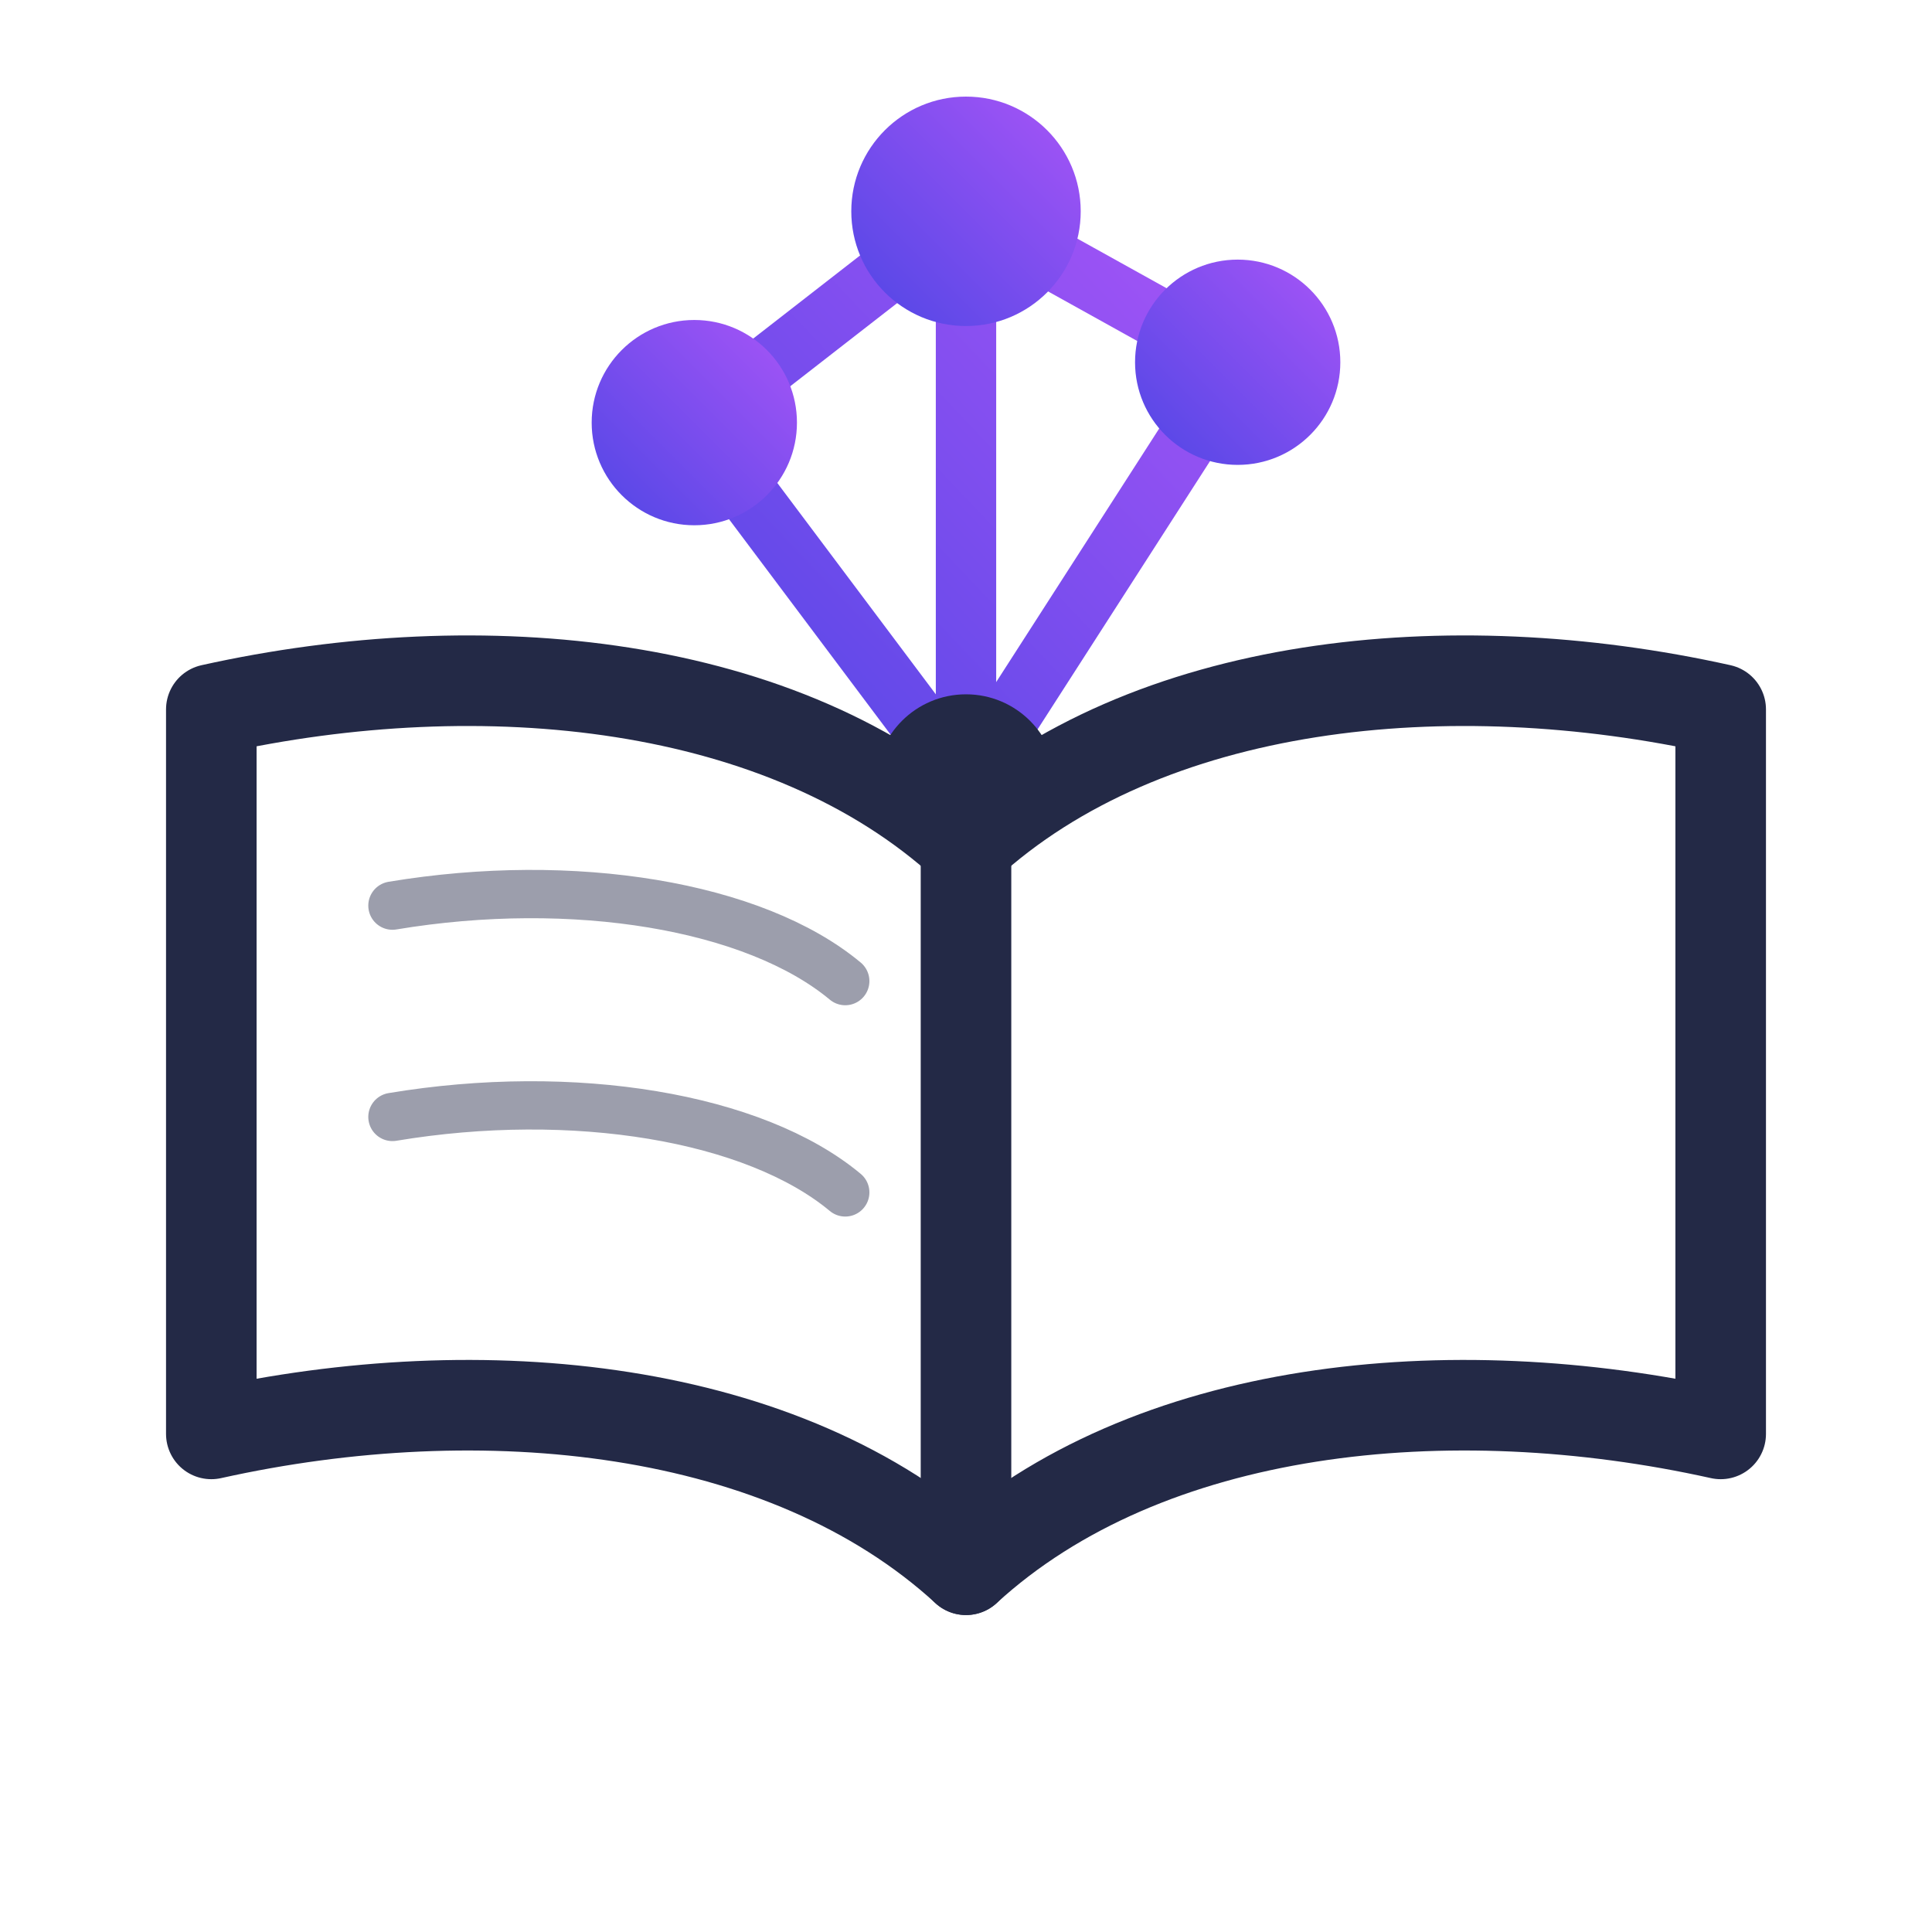
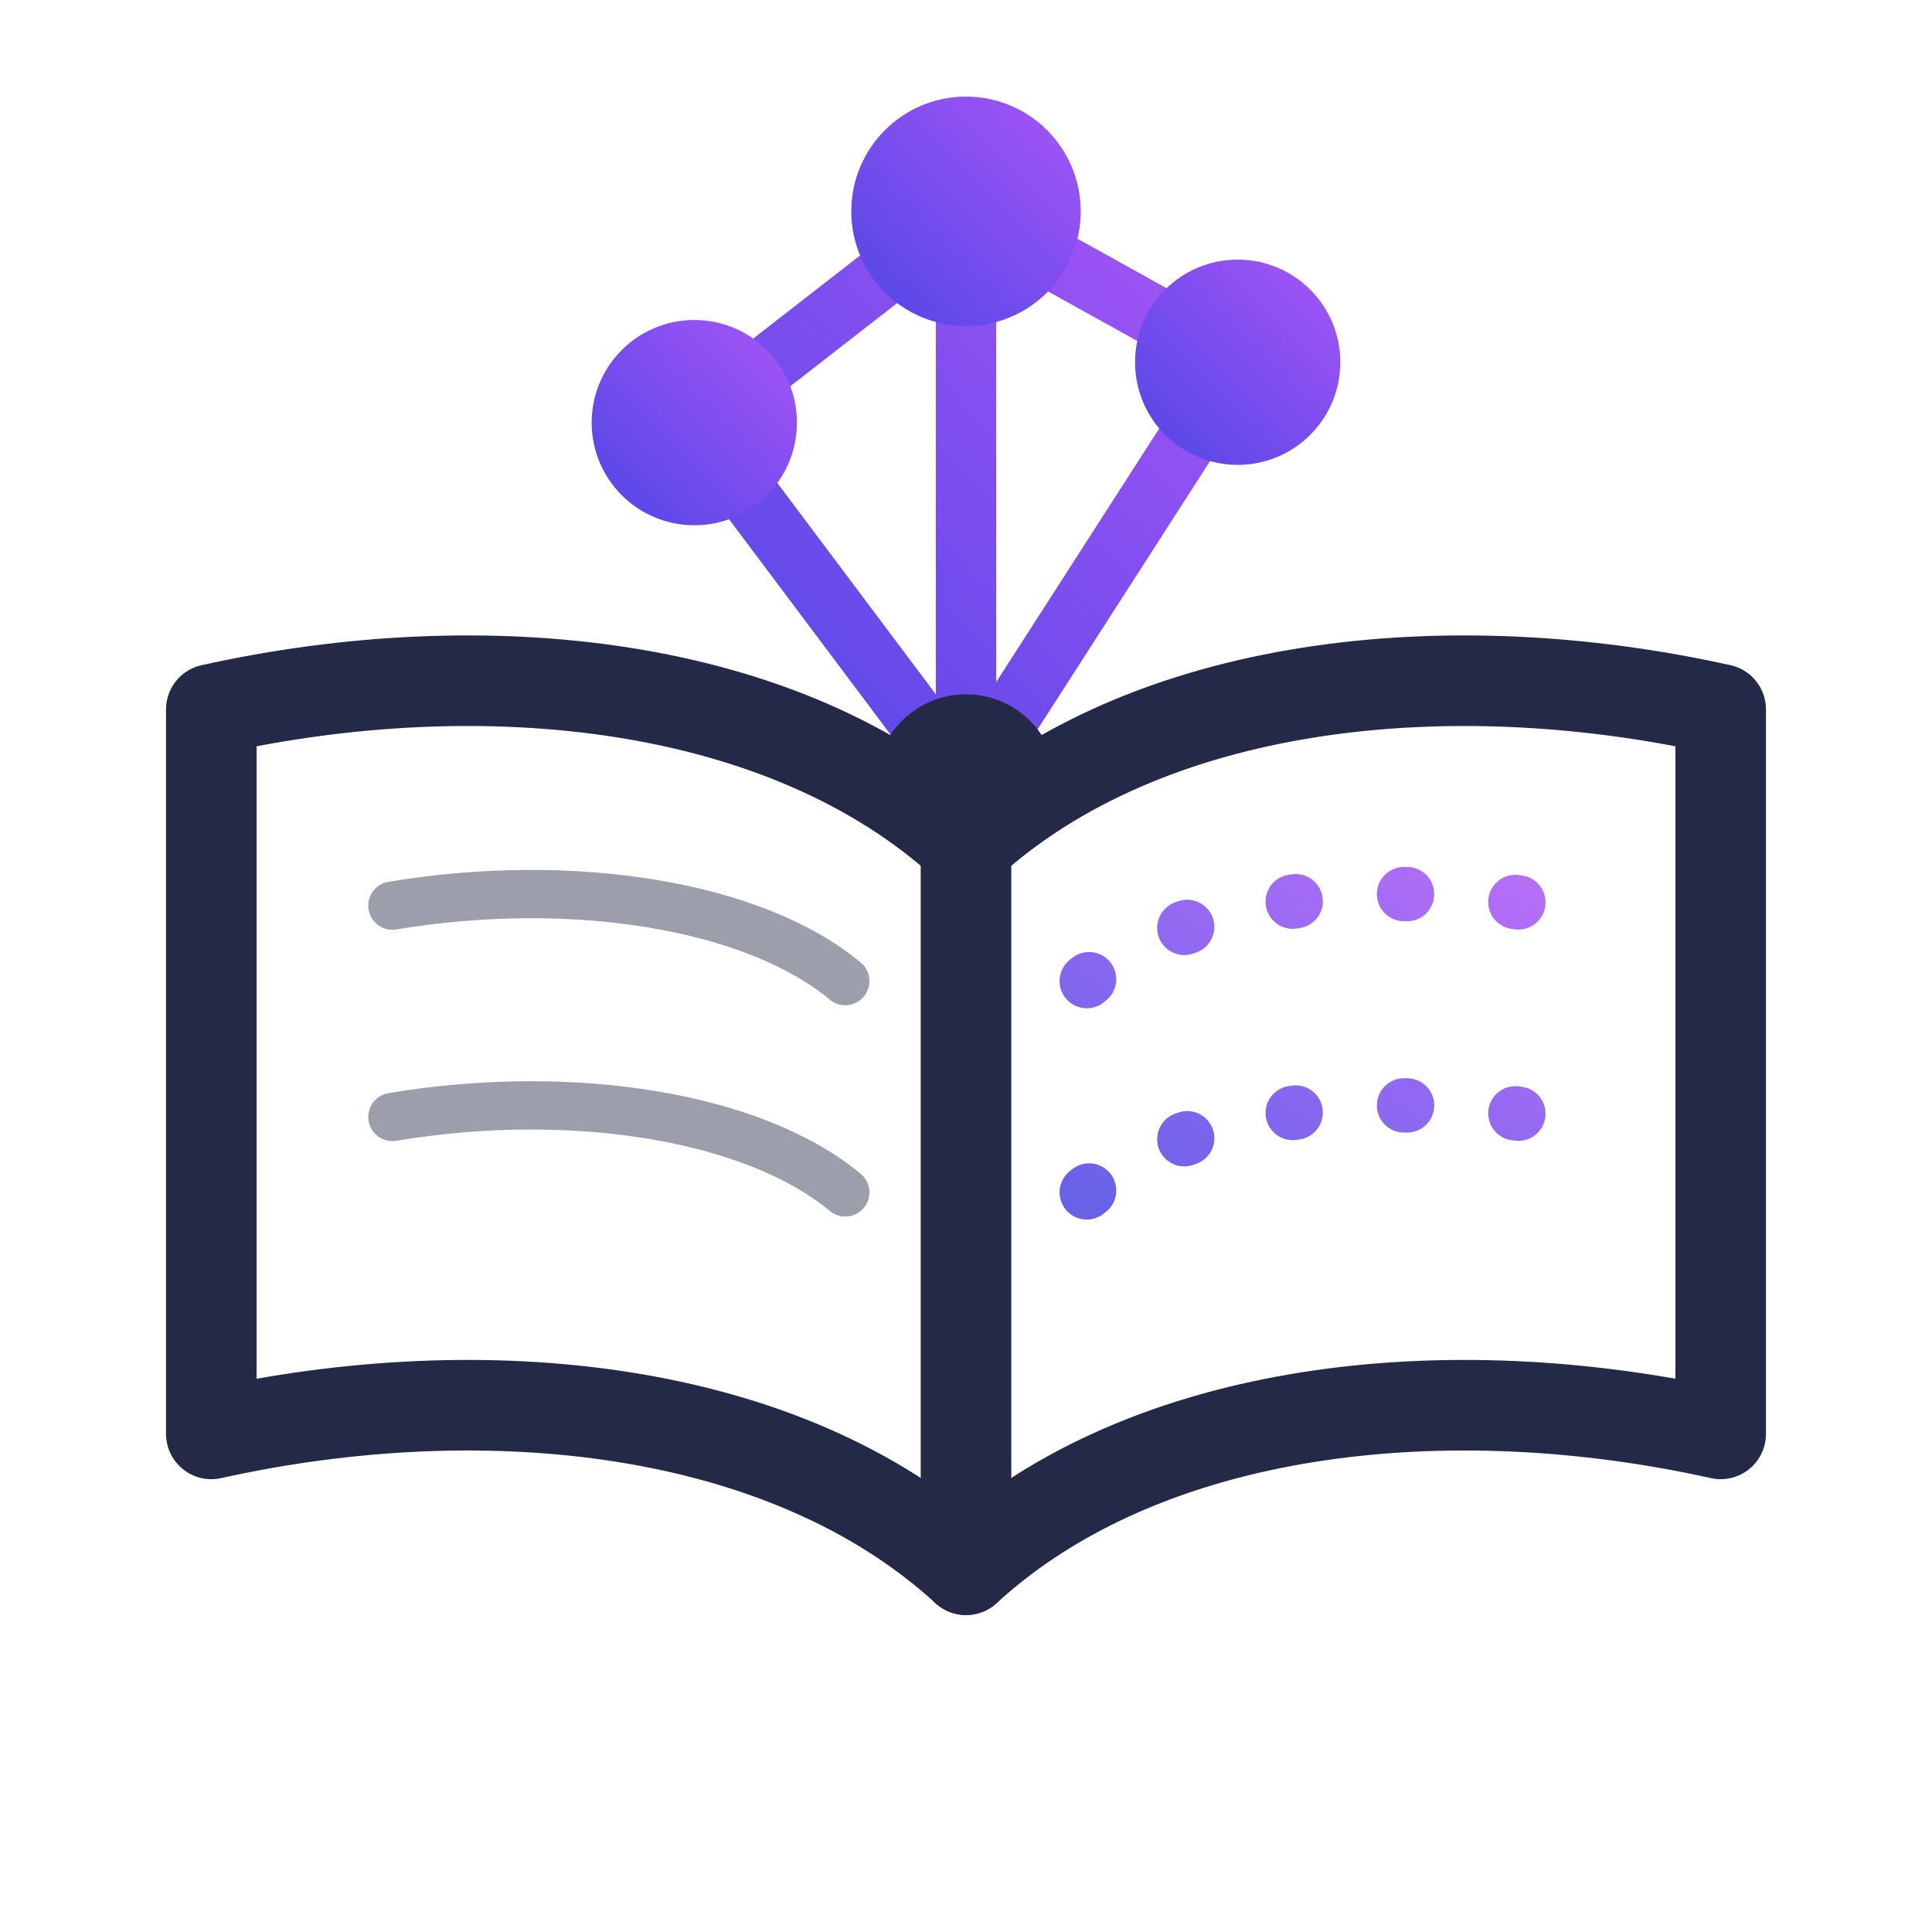
<svg xmlns="http://www.w3.org/2000/svg" viewBox="0 0 64 64" role="img" aria-label="EducAItion logo: een open boek waaruit een neuraal netwerk groeit">
  <defs>
    <linearGradient id="ai" x1="0" y1="1" x2="1" y2="0">
      <stop offset="0" stop-color="#4f46e5" />
      <stop offset="1" stop-color="#a855f7" />
    </linearGradient>
  </defs>
  <path d="M32 52 C26 46.5 16 45.5 7 47.5 L7 23.5 C16 21.5 26 22.5 32 28            C38 22.5 48 21.5 57 23.5 L57 47.5 C48 45.5 38 46.5 32 52 Z" fill="none" stroke="#232946" stroke-width="3" stroke-linejoin="round" />
  <path d="M32 28 L32 52" stroke="#232946" stroke-width="3" stroke-linecap="round" />
  <path d="M13 30 C19 29 25 30 28 32.5 M13 37 C19 36 25 37 28 39.5" fill="none" stroke="#232946" stroke-width="1.6" stroke-linecap="round" opacity="0.45" />
+   <path d="M36 32.5 C39 30 45 29 51 30 M36 39.5 C39 37 45 36 51 37" fill="none" stroke="url(#ai)" stroke-width="1.8" stroke-linecap="round" stroke-dasharray="0.1 3.6" opacity="0.85" />
  <path d="M32 26 L23 14 M32 26 L41 12 M32 26 L32 7 M23 14 L32 7 M41 12 L32 7" stroke="url(#ai)" stroke-width="2" stroke-linecap="round" fill="none" />
  <circle cx="23" cy="14" r="3.4" fill="url(#ai)" />
  <circle cx="41" cy="12" r="3.4" fill="url(#ai)" />
  <circle cx="32" cy="7" r="3.8" fill="url(#ai)" />
  <circle cx="32" cy="26" r="3" fill="#232946" />
</svg>
